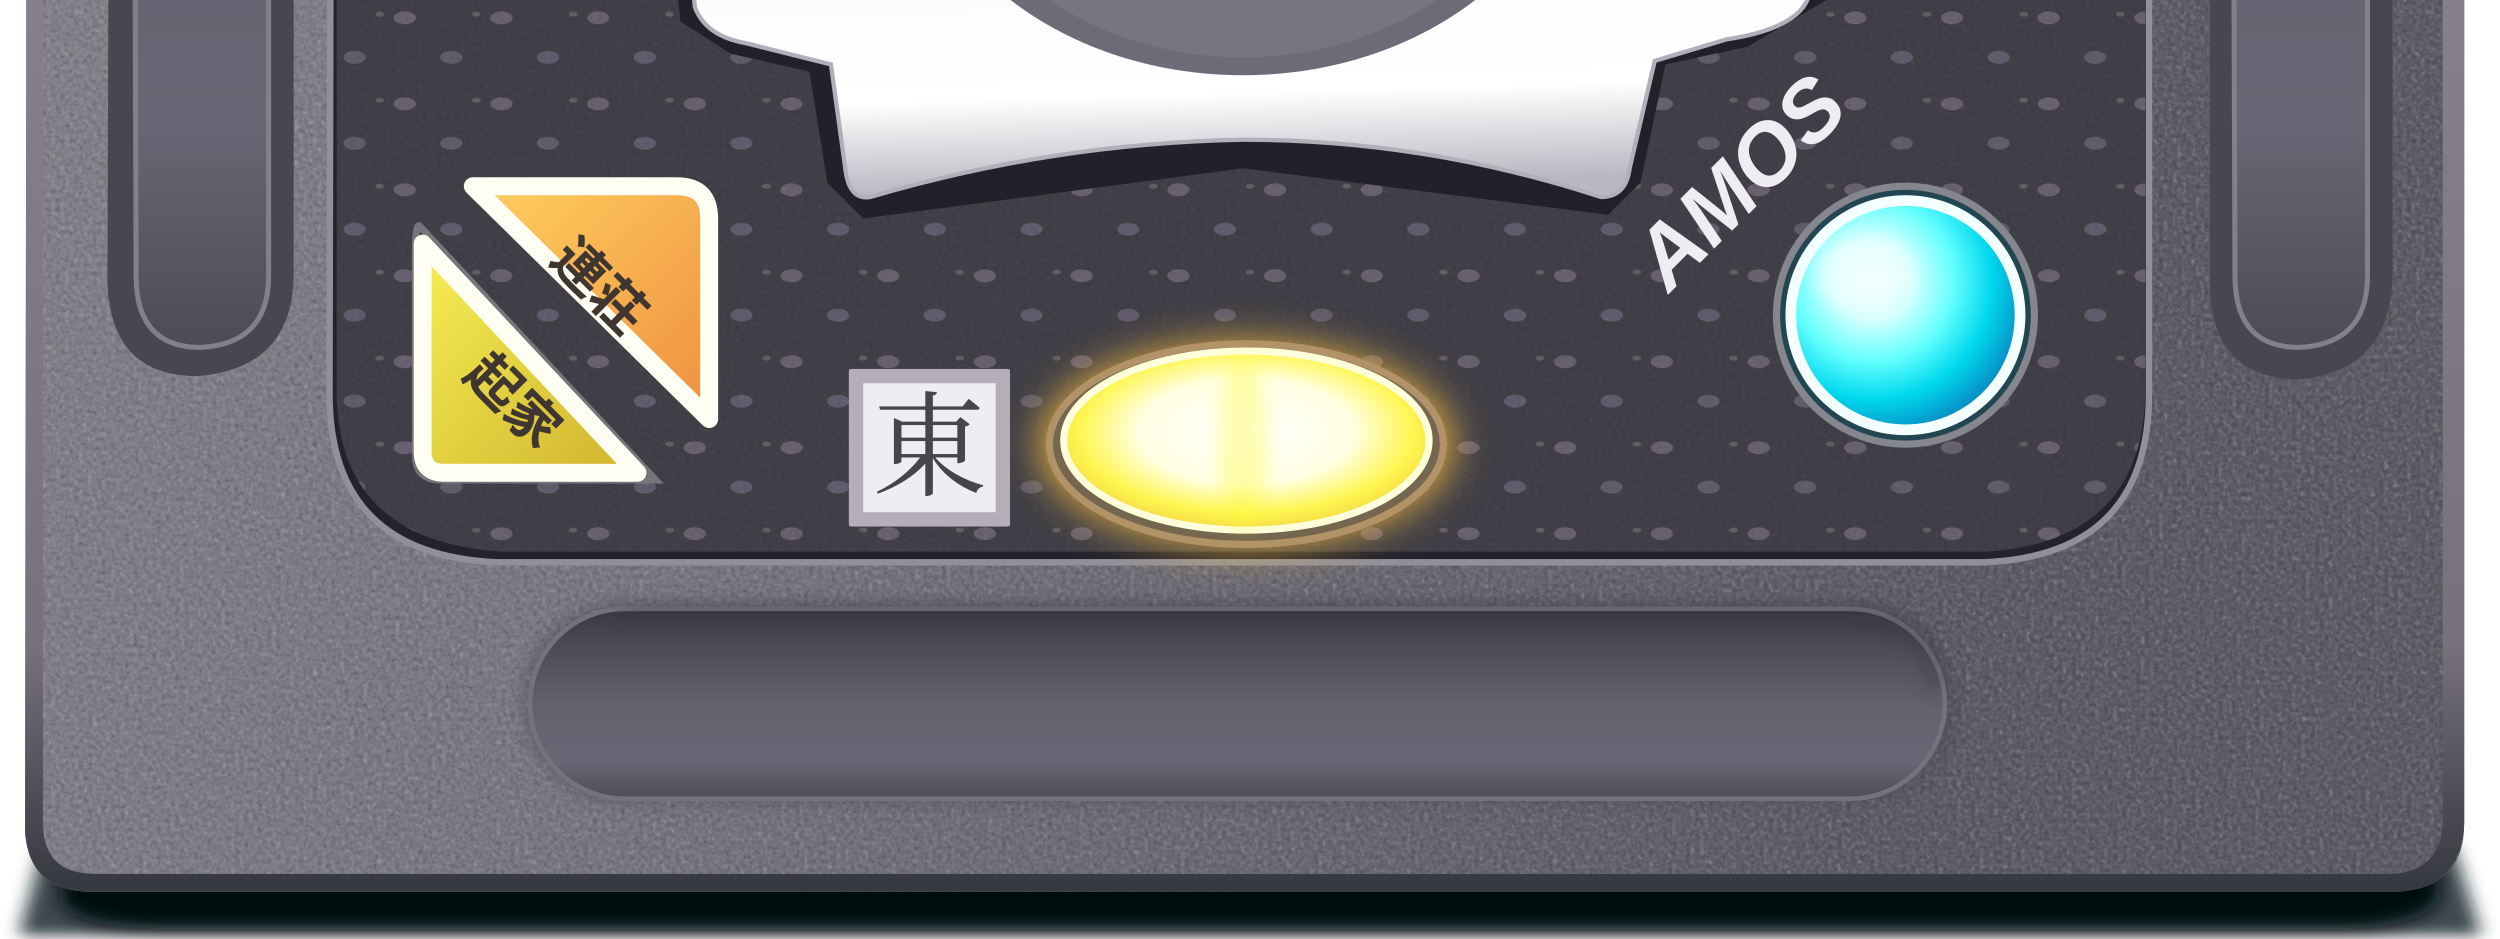
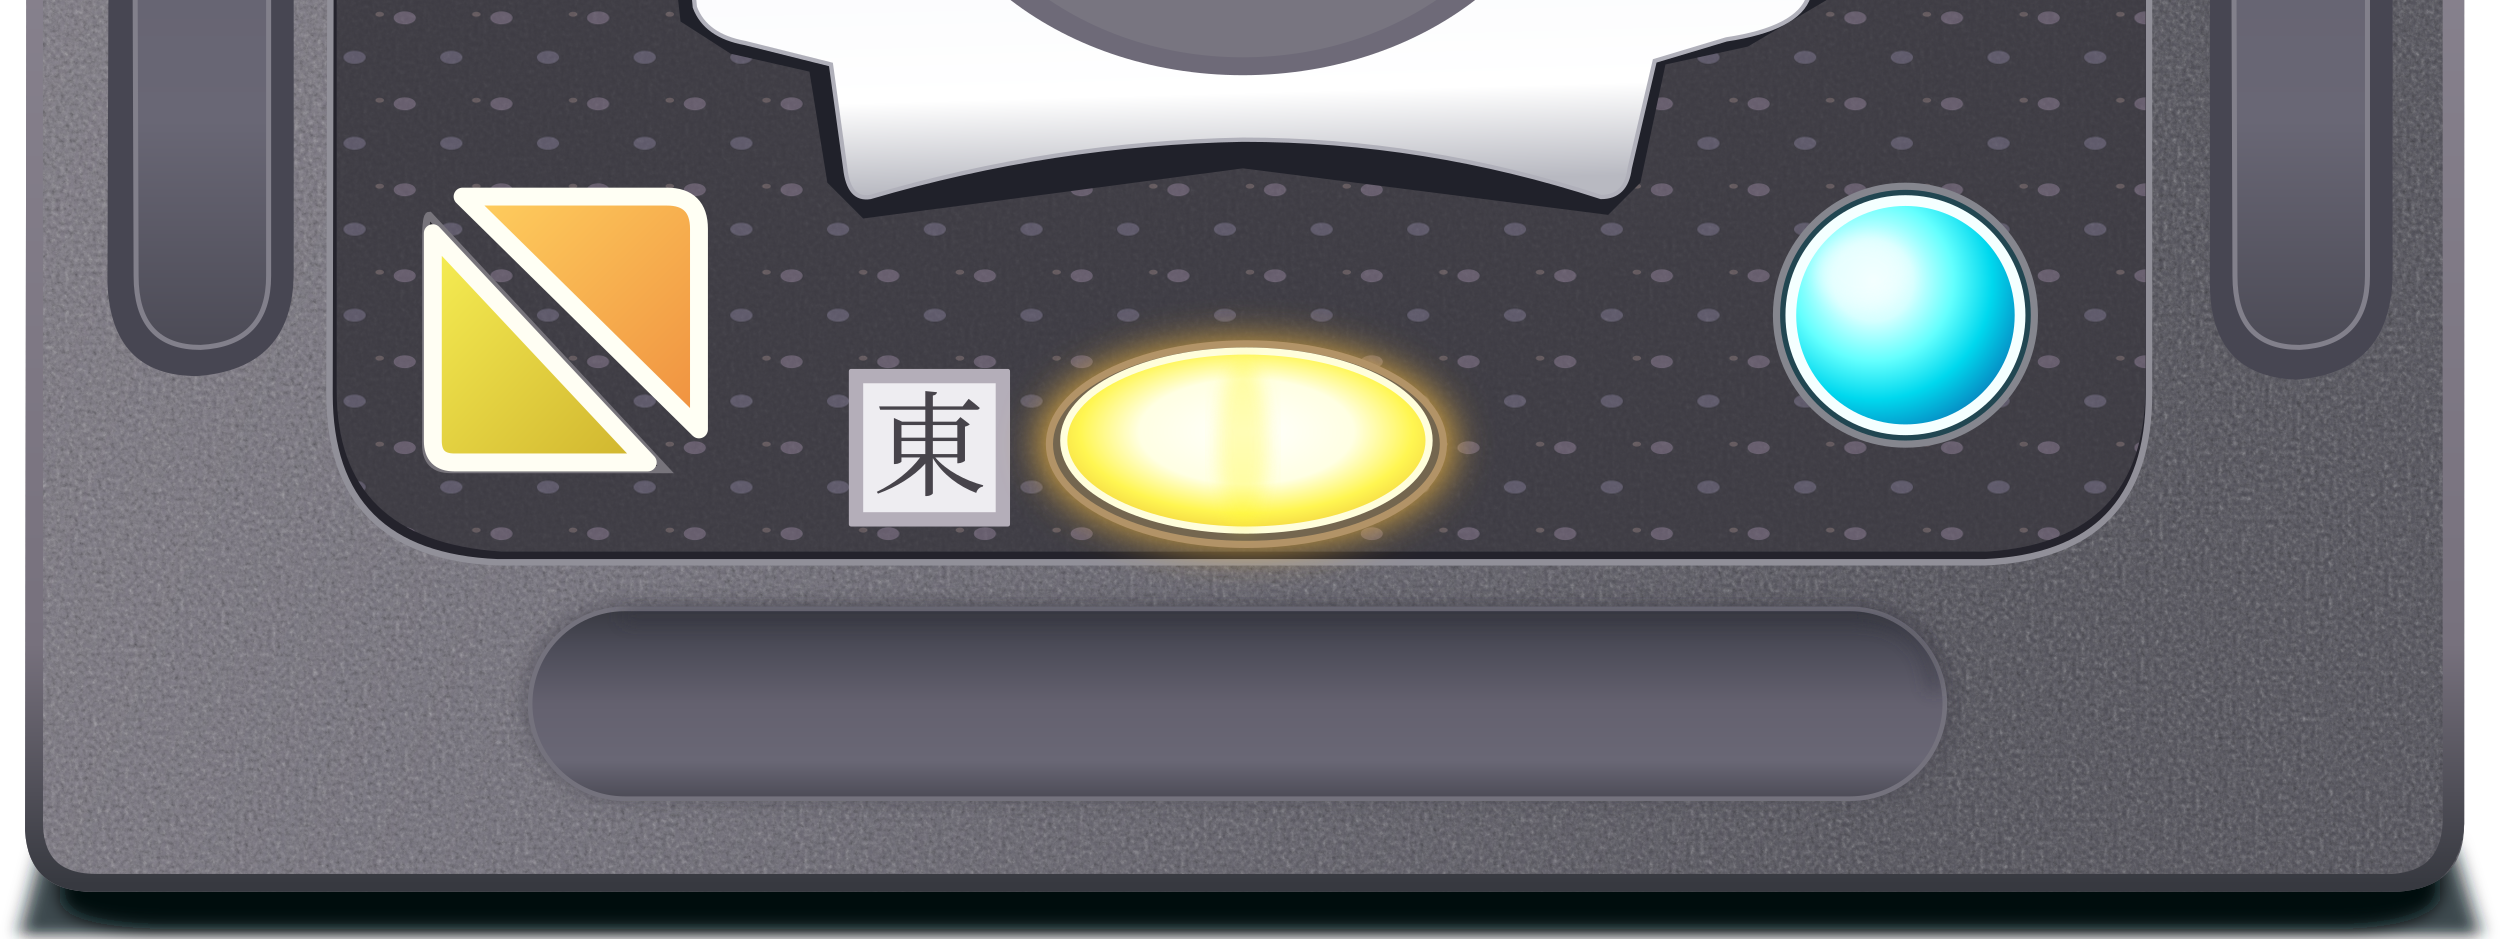
<svg xmlns="http://www.w3.org/2000/svg" width="698" height="262" viewBox="0 0 698 262">
  <defs>
    <linearGradient id="plastic" x1="0" y1="0" x2="1" y2=".4">
      <stop stop-color="#73717c" />
      <stop offset=".14" stop-color="#88838e" />
      <stop offset=".5" stop-color="#787581" />
      <stop offset="1" stop-color="#53525c" />
    </linearGradient>
    <linearGradient id="edge" x1="0" y1="0" x2="0" y2="1">
      <stop stop-color="#96919d" />
      <stop offset=".85" stop-color="#77717d" />
      <stop offset="1" stop-color="#373940" />
    </linearGradient>
    <linearGradient id="slot" x1="0" y1="0" x2="0" y2="1">
      <stop stop-color="#383941" />
      <stop offset=".19" stop-color="#4b4b57" />
      <stop offset=".5" stop-color="#64616f" />
      <stop offset=".8" stop-color="#696775" />
      <stop offset="1" stop-color="#4c4b56" />
    </linearGradient>
    <linearGradient id="chrome" x1="0" y1="0" x2=".1" y2="1">
      <stop stop-color="#f8f9fc" />
      <stop offset=".7" stop-color="#ffffff" />
      <stop offset="1" stop-color="#b8b9c1" />
    </linearGradient>
    <linearGradient id="yellowTriangle" x1="0" y1="0" x2="1" y2="1">
      <stop stop-color="#f7ef54" />
      <stop offset="1" stop-color="#cfb32d" />
    </linearGradient>
    <linearGradient id="orangeTriangle" x1="0" y1="0" x2="1" y2="1">
      <stop stop-color="#ffd05f" />
      <stop offset="1" stop-color="#ef8f3f" />
    </linearGradient>
    <radialGradient id="blue" cx=".36" cy=".35" r=".7">
      <stop stop-color="#faffff" />
      <stop offset=".25" stop-color="#d4ffff" />
      <stop offset=".5" stop-color="#64fffe" />
      <stop offset=".74" stop-color="#00d8ee" />
      <stop offset="1" stop-color="#0786c0" />
    </radialGradient>
    <radialGradient id="yellow" cx=".5" cy=".45" r=".65">
      <stop stop-color="#ffffff" />
      <stop offset=".45" stop-color="#ffffe3" />
      <stop offset=".7" stop-color="#fff651" />
      <stop offset="1" stop-color="#eabc36" />
    </radialGradient>
    <filter id="grain" x="0" y="0" width="100%" height="100%" color-interpolation-filters="sRGB">
      <feTurbulence type="fractalNoise" baseFrequency=".78" numOctaves="3" seed="23" result="noise" />
      <feColorMatrix in="noise" type="saturate" values="0" />
      <feComponentTransfer>
        <feFuncR type="linear" slope=".5" intercept=".25" />
        <feFuncG type="linear" slope=".5" intercept=".25" />
        <feFuncB type="linear" slope=".5" intercept=".25" />
      </feComponentTransfer>
      <feComposite in2="SourceGraphic" operator="in" />
      <feBlend in="SourceGraphic" mode="soft-light" />
    </filter>
    <filter id="soft" x="-25%" y="-25%" width="150%" height="150%">
      <feGaussianBlur stdDeviation="2.4" />
    </filter>
    <filter id="glow" x="-50%" y="-70%" width="200%" height="240%">
      <feGaussianBlur stdDeviation="5" />
    </filter>
    <pattern id="speckles" width="27" height="24" patternUnits="userSpaceOnUse">
      <rect width="27" height="24" fill="#393840" />
      <ellipse cx="5" cy="5" rx="3.1" ry="1.8" fill="#8b7c93" opacity=".62" />
      <ellipse cx="18" cy="16" rx="3.1" ry="1.8" fill="#746e85" opacity=".68" />
      <ellipse cx="25" cy="4" rx="1.2" ry=".7" fill="#c0a49c" opacity=".35" />
    </pattern>
    <clipPath id="housingClip">
      <path d="M8-440H688V230Q688 248 669 249H26Q8 249 7 232Z" />
    </clipPath>
    <clipPath id="panelClip">
      <path d="M94-350H599V108Q599 151 555 154H140Q94 151 94 109Z" />
    </clipPath>
  </defs>
  <path d="M12 236H685L693 262H5Z" fill="#071b20" opacity=".8" filter="url(#soft)" />
  <path d="M17 241H681V251Q677 258 656 259H43Q18 258 17 251Z" fill="#030b0c" filter="url(#soft)" />
  <g clip-path="url(#housingClip)">
    <rect x="7" y="-440" width="682" height="690" fill="url(#plastic)" filter="url(#grain)" />
    <path d="M9-200V231Q10 247 27 247H668Q684 246 685 230V-200" fill="none" stroke="url(#edge)" stroke-width="6" />
    <path d="M31-220H82V76Q82 103 55 105Q31 105 30 79Z" fill="#474652" />
    <path d="M37-220H75V77Q75 96 56 97Q38 97 38 77Z" fill="url(#slot)" stroke="#82808b" stroke-width="1.4" />
    <path d="M617-220H668V76Q668 104 641 106Q617 105 617 79Z" fill="#474652" />
    <path d="M623-220H661V77Q661 96 642 97Q624 97 624 77Z" fill="url(#slot)" stroke="#82808b" stroke-width="1.4" />
    <path d="M93-350H600V110Q600 155 554 157H139Q92 155 92 110Z" fill="#24232c" stroke="#919099" stroke-width="1.8" />
    <g clip-path="url(#panelClip)">
      <rect x="94" y="-350" width="505" height="506" fill="url(#speckles)" />
      <rect x="94" y="-350" width="505" height="506" fill="#514b55" opacity=".2" filter="url(#grain)" />
    </g>
    <path d="M186-30H510V0L488 13L465 18L458 51L449 60L347 47L241 61L231 51L226 20L204 15L190 6Z" fill="#20212a" />
    <path d="M191-30H505V-1Q502 8 482 11L462 17L455 47Q454 55 447 55Q398 39 347 39Q294 40 243 55Q237 56 236 47L232 18L208 12Q197 10 194 2Z" fill="url(#chrome)" stroke="#b0b0ba" stroke-width="1.2" />
    <ellipse cx="347" cy="-55" rx="94" ry="76" fill="#6e6a78" />
    <ellipse cx="347" cy="-58" rx="87" ry="74" fill="#787580" />
-     <path d="M117 63Q116 63 116 70L116 127Q116 134 123 134H183Z" fill="#26252b" stroke="#77747b" stroke-width="2" />
-     <path d="M118 68L118 126Q118 132 124 132H178Z" fill="url(#yellowTriangle)" stroke="#fffef3" stroke-width="5" stroke-linejoin="round" />
-     <path d="M132 52H189Q198 52 198 61V117Z" fill="url(#orangeTriangle)" stroke="#fffff4" stroke-width="5" stroke-linejoin="round" />
-     <g fill="#3f3531" font-family="Noto Sans CJK JP,Noto Sans CJK SC,sans-serif" font-size="15" font-weight="600">
-       <text x="129" y="105" transform="rotate(45 129 105)">起家</text>
-       <text x="153" y="73" transform="rotate(45 153 73)">連荘</text>
+     <g transform="translate(2.84594 -2.889724)">
+       <path d="M117 63Q116 63 116 70L116 127Q116 134 123 134H183Z" fill="#26252b" stroke="#77747b" stroke-width="2" />
+       <path d="M118 68L118 126Q118 132 124 132H178Z" fill="url(#yellowTriangle)" stroke="#fffef3" stroke-width="5" stroke-linejoin="round" />
+     </g>
+     <g transform="translate(-2.84594 2.889724)">
+       <path d="M132 52H189Q198 52 198 61V117Z" fill="url(#orangeTriangle)" stroke="#fffff4" stroke-width="5" stroke-linejoin="round" />
    </g>
    <rect x="237" y="103" width="45" height="44" rx=".6" fill="#b4aeb9" />
    <rect x="241" y="107" width="37" height="36" fill="#eeedf1" />
    <text x="259.5" y="136" text-anchor="middle" font-family="Noto Serif CJK JP,Noto Serif CJK SC,serif" font-size="32" fill="#47444b">東</text>
    <ellipse cx="348" cy="124" rx="58" ry="29" fill="#f9bd3d" opacity=".8" filter="url(#glow)" />
    <ellipse cx="348" cy="124" rx="55" ry="28" fill="#74664f" stroke="#b29367" stroke-width="2" />
    <ellipse cx="348" cy="123" rx="51" ry="25" fill="url(#yellow)" stroke="#fffedb" stroke-width="2" />
    <ellipse cx="347" cy="124" rx="7" ry="24" fill="#fff92f" opacity=".35" filter="url(#soft)" />
    <circle cx="532" cy="88" r="36" fill="#214651" stroke="#85868e" stroke-width="2" />
    <circle cx="532" cy="88" r="32" fill="url(#blue)" stroke="#f4ffff" stroke-width="3" />
    <ellipse cx="520" cy="76" rx="13" ry="10" fill="#f0ffff" opacity=".65" filter="url(#soft)" />
-     <text x="466" y="82" transform="rotate(-45 466 82)" font-family="Arial,sans-serif" font-size="24" font-style="italic" font-weight="700" fill="#f0edf2">AMOS</text>
    <rect x="146" y="168" width="400" height="56" rx="28" fill="#45434d" opacity=".45" filter="url(#soft)" />
    <rect x="148" y="170" width="395" height="53" rx="26.5" fill="url(#slot)" stroke="#74727d" stroke-width="1.3" />
    <path d="M174 172H516Q539 172 540 193" fill="none" stroke="#30333c" stroke-width="3" opacity=".55" filter="url(#soft)" />
    <path d="M170 217H520" fill="none" stroke="#98909e" stroke-width="2" opacity=".35" filter="url(#soft)" />
  </g>
</svg>
